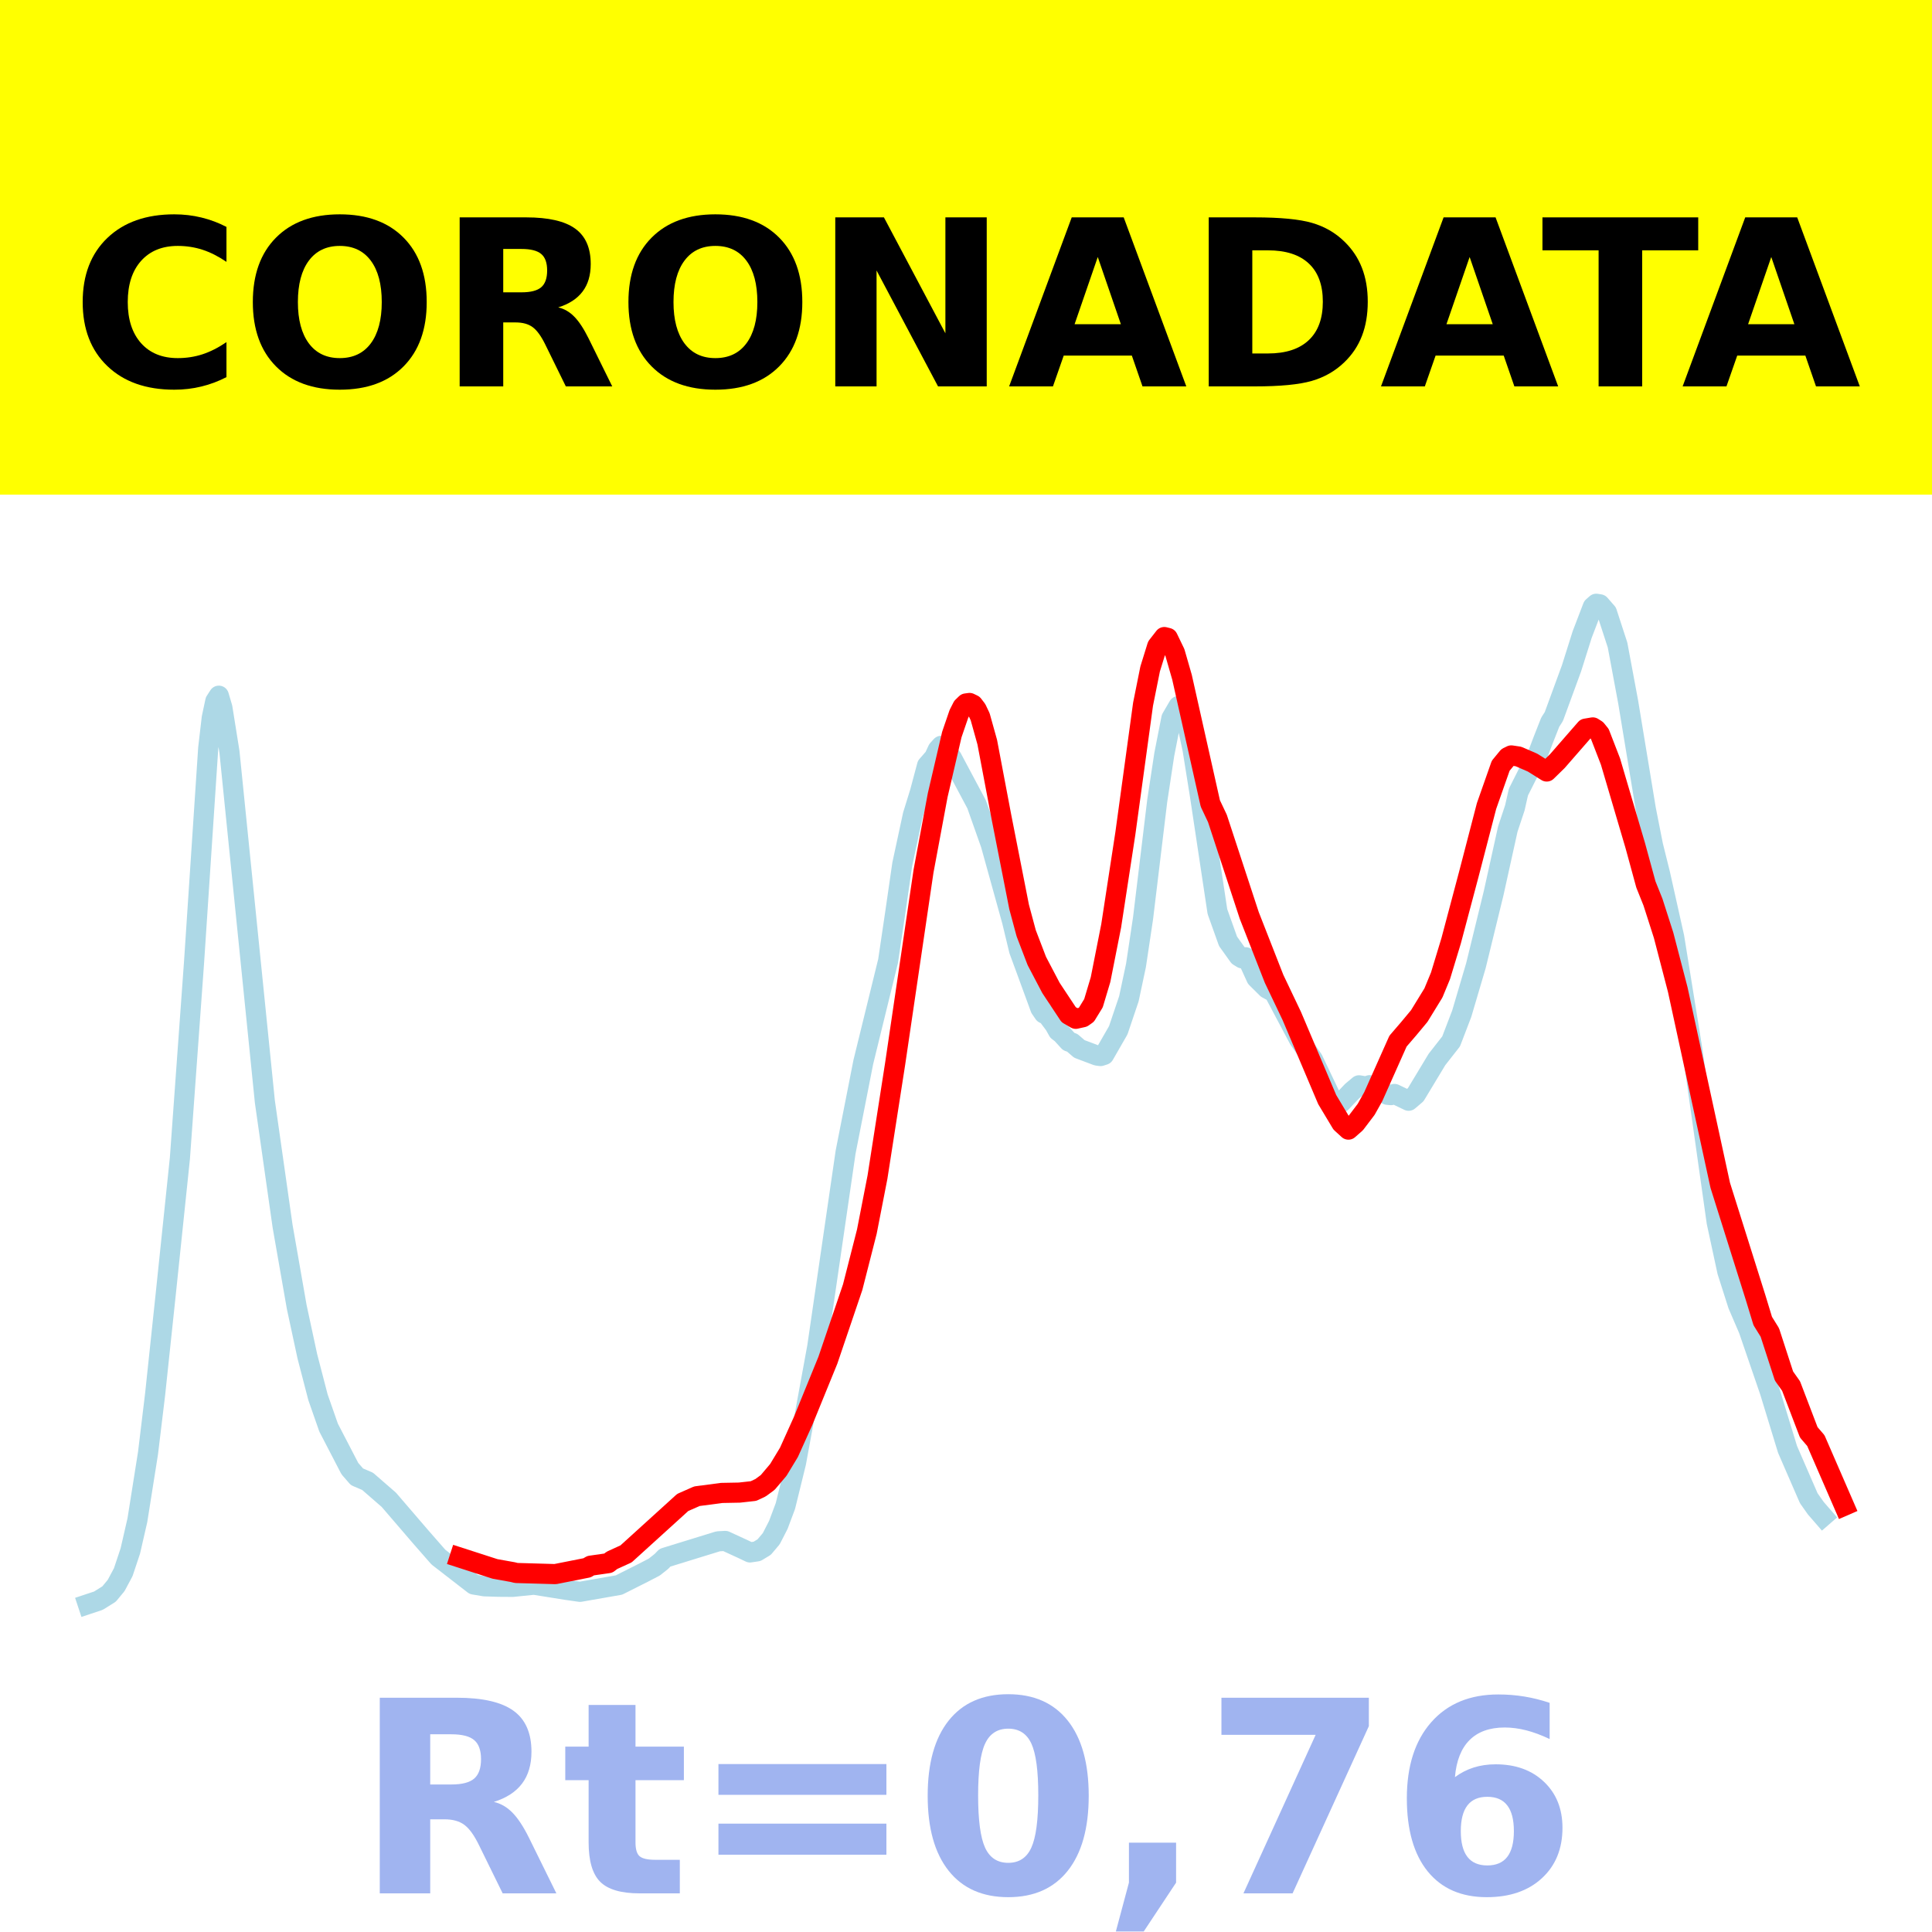
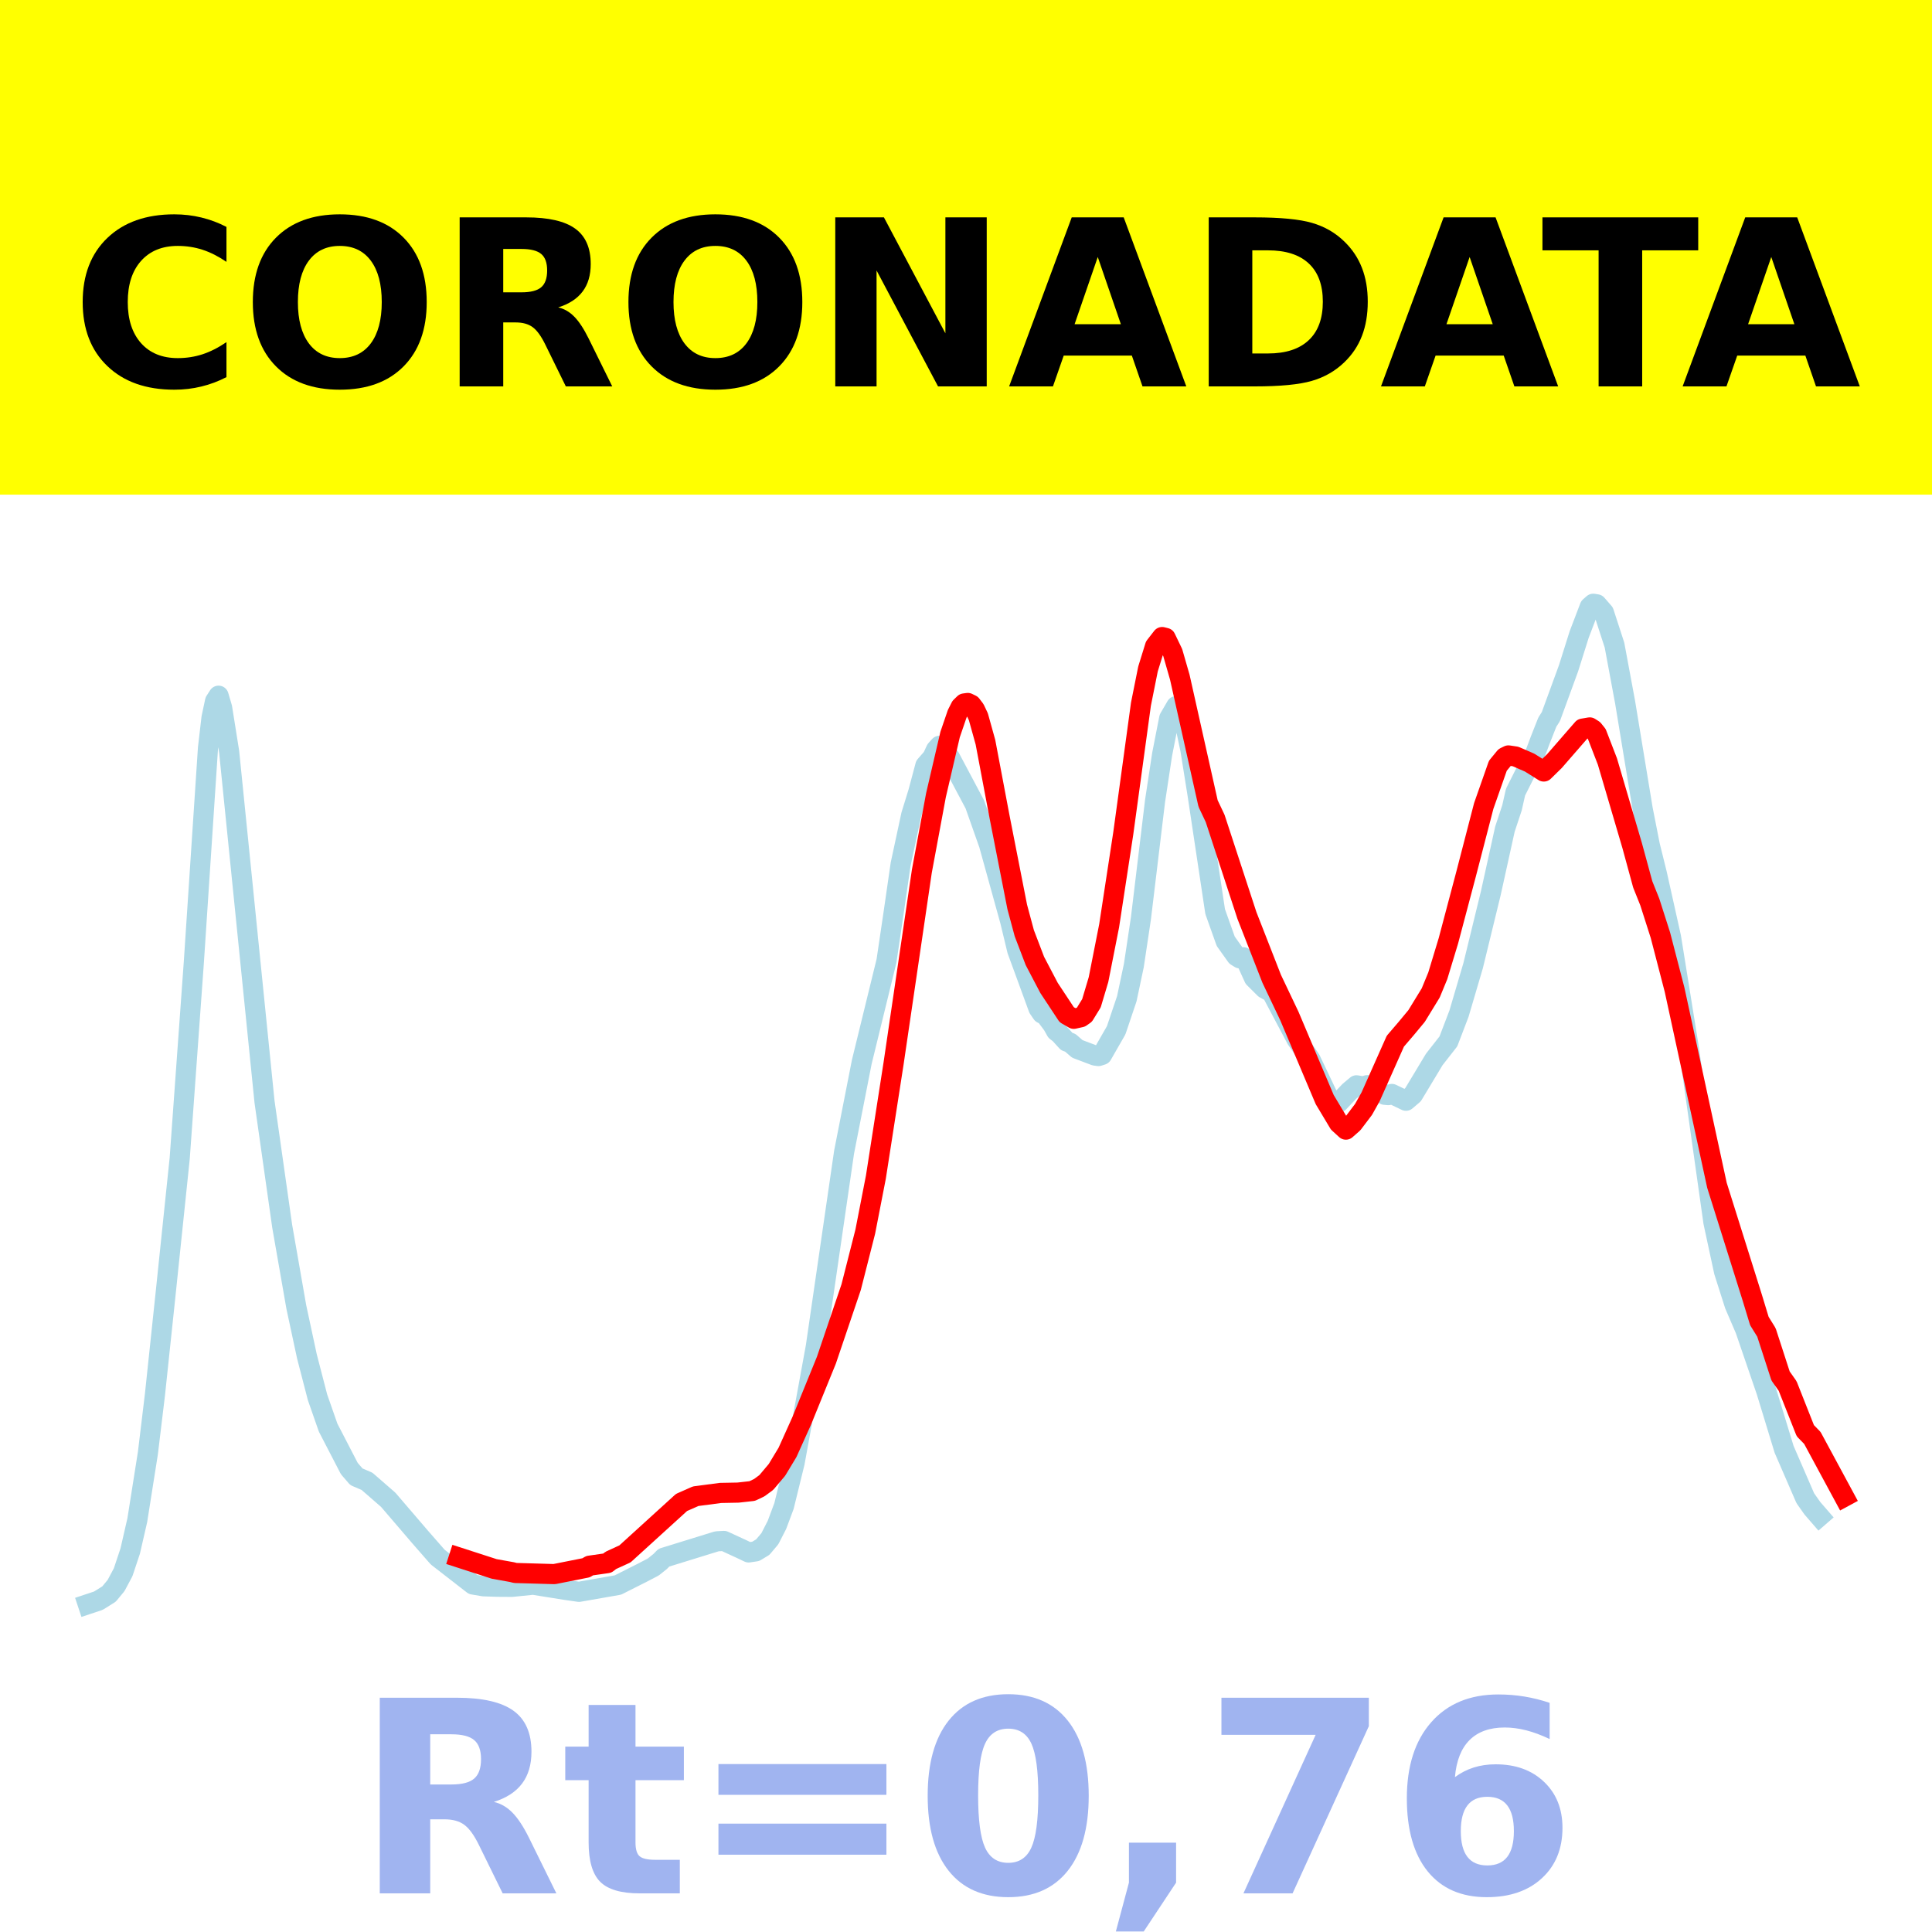
<svg xmlns="http://www.w3.org/2000/svg" xmlns:xlink="http://www.w3.org/1999/xlink" height="144pt" version="1.1" viewBox="0 0 144 144" width="144pt">
  <defs>
    <style type="text/css">*{stroke-linecap:butt;stroke-linejoin:round;}</style>
  </defs>
  <g id="figure_1">
    <g id="patch_1">
      <path d="M 0 144  L 144 144  L 144 0  L 0 0  z " style="fill:#ffffff;" />
    </g>
    <g id="axes_1">
      <g id="patch_2">
        <path d="M 0 144  L 144 144  L 144 0  L 0 0  z " style="fill:#ffffff;" />
      </g>
      <g id="line2d_1">
-         <path clip-path="url(#pd8982aa5a2)" d="M 6.545 119.568  L 7.337 119.305  L 8.129 118.81  L 8.657 118.172  L 9.185 117.184  L 9.713 115.602  L 10.24 113.306  L 11.032 108.307  L 11.56 103.938  L 12.352 96.463  L 13.408 86.337  L 14.463 71.726  L 15.519 55.765  L 15.783 53.502  L 16.047 52.263  L 16.311 51.854  L 16.575 52.749  L 17.103 56.048  L 19.742 82.112  L 21.062 91.389  L 22.117 97.419  L 22.909 101.097  L 23.701 104.146  L 24.493 106.409  L 26.076 109.46  L 26.604 110.07  L 27.396 110.409  L 28.979 111.784  L 31.355 114.549  L 32.674 116.056  L 35.314 118.101  L 36.106 118.234  L 37.161 118.268  L 38.217 118.275  L 39.801 118.114  L 42.176 118.494  L 43.232 118.645  L 46.135 118.138  L 47.982 117.208  L 48.774 116.796  L 49.302 116.374  L 49.566 116.102  L 53.525 114.881  L 54.053 114.851  L 55.372 115.458  L 55.9 115.709  L 56.428 115.63  L 56.956 115.311  L 57.484 114.687  L 58.012 113.658  L 58.54 112.248  L 59.331 109.028  L 60.915 100.373  L 63.026 85.875  L 64.346 79.16  L 66.194 71.622  L 66.721 68.068  L 67.249 64.421  L 68.041 60.744  L 68.569 59.037  L 69.097 57.059  L 69.625 56.455  L 69.889 55.884  L 70.152 55.59  L 70.416 55.754  L 70.944 56.485  L 72.792 59.953  L 73.848 62.939  L 75.431 68.647  L 75.959 70.838  L 76.487 72.271  L 77.543 75.155  L 77.806 75.539  L 78.07 75.673  L 78.598 76.376  L 78.862 76.848  L 79.126 77.051  L 79.654 77.63  L 79.918 77.721  L 80.446 78.179  L 81.765 78.677  L 82.029 78.711  L 82.293 78.626  L 83.349 76.789  L 84.141 74.441  L 84.669 71.958  L 85.196 68.444  L 86.252 59.694  L 86.78 56.223  L 87.308 53.533  L 87.836 52.628  L 88.1 52.842  L 88.364 53.388  L 88.891 55.881  L 89.419 59.18  L 90.739 67.942  L 91.531 70.16  L 92.323 71.268  L 92.587 71.431  L 92.85 71.349  L 93.114 71.737  L 93.642 72.895  L 94.434 73.681  L 94.962 73.968  L 96.809 77.451  L 97.865 78.975  L 99.185 81.746  L 99.713 82.2  L 99.977 82.169  L 100.768 81.336  L 101.296 80.893  L 101.824 80.982  L 102.088 80.884  L 102.616 81.04  L 103.408 81.599  L 103.672 81.624  L 103.935 81.537  L 104.991 82.043  L 105.519 81.593  L 107.103 78.967  L 108.158 77.62  L 108.95 75.553  L 110.006 71.975  L 111.326 66.575  L 112.381 61.801  L 112.909 60.209  L 113.173 59.04  L 114.229 56.946  L 114.493 56.555  L 115.021 55.159  L 115.548 53.822  L 115.812 53.413  L 117.132 49.811  L 117.924 47.3  L 118.716 45.23  L 118.979 45  L 119.243 45.043  L 119.771 45.648  L 120.563 48.08  L 121.355 52.327  L 122.674 60.325  L 123.202 63.002  L 123.73 65.126  L 124.786 69.853  L 126.106 78.039  L 127.953 91.104  L 128.745 94.776  L 129.537 97.256  L 130.328 99.095  L 131.912 103.71  L 133.232 108.026  L 134.815 111.669  L 135.343 112.416  L 135.871 113.024  L 135.871 113.024  " style="fill:none;stroke:#add8e6;stroke-linecap:square;stroke-width:1.5;" />
+         <path clip-path="url(#p45701e0049)" d="M 6.545 119.568  L 7.336 119.305  L 8.126 118.81  L 8.653 118.172  L 9.179 117.184  L 9.706 115.602  L 10.233 113.306  L 11.023 108.307  L 11.55 103.938  L 12.34 96.463  L 13.394 86.337  L 14.447 71.726  L 15.501 55.765  L 15.764 53.502  L 16.028 52.263  L 16.291 51.854  L 16.555 52.749  L 17.081 56.048  L 19.715 82.112  L 21.032 91.389  L 22.086 97.419  L 22.876 101.097  L 23.666 104.146  L 24.457 106.409  L 26.037 109.46  L 26.564 110.07  L 27.354 110.409  L 28.934 111.784  L 31.305 114.549  L 32.622 116.056  L 35.256 118.101  L 36.046 118.234  L 37.1 118.268  L 38.153 118.275  L 39.734 118.114  L 42.104 118.494  L 43.158 118.645  L 46.055 118.138  L 47.899 117.208  L 48.689 116.796  L 49.216 116.374  L 49.479 116.102  L 53.43 114.881  L 53.957 114.851  L 55.274 115.458  L 55.801 115.709  L 56.328 115.63  L 56.855 115.311  L 57.381 114.687  L 57.908 113.658  L 58.435 112.248  L 59.225 109.028  L 60.806 100.373  L 62.913 85.875  L 64.23 79.16  L 66.074 71.622  L 66.6 68.068  L 67.127 64.421  L 67.917 60.744  L 68.444 59.037  L 68.971 57.059  L 69.498 56.455  L 69.761 55.884  L 70.025 55.59  L 70.288 55.754  L 70.815 56.485  L 72.658 59.953  L 73.712 62.939  L 75.292 68.647  L 75.819 70.838  L 76.346 72.271  L 77.4 75.155  L 77.663 75.539  L 77.926 75.673  L 78.453 76.376  L 78.717 76.848  L 78.98 77.051  L 79.507 77.63  L 79.77 77.721  L 80.297 78.179  L 81.614 78.677  L 81.877 78.711  L 82.141 78.626  L 83.194 76.789  L 83.985 74.441  L 84.511 71.958  L 85.038 68.444  L 86.092 59.694  L 86.619 56.223  L 87.145 53.533  L 87.672 52.628  L 87.936 52.842  L 88.199 53.388  L 88.726 55.881  L 89.253 59.18  L 90.57 67.942  L 91.36 70.16  L 92.15 71.268  L 92.413 71.431  L 92.677 71.349  L 92.94 71.737  L 93.467 72.895  L 94.257 73.681  L 94.784 73.968  L 96.628 77.451  L 97.681 78.975  L 98.998 81.746  L 99.525 82.2  L 99.789 82.169  L 100.579 81.336  L 101.106 80.893  L 101.632 80.982  L 101.896 80.884  L 102.423 81.04  L 103.213 81.599  L 103.476 81.624  L 103.74 81.537  L 104.793 82.043  L 105.32 81.593  L 106.9 78.967  L 107.954 77.62  L 108.744 75.553  L 109.798 71.975  L 111.115 66.575  L 112.168 61.801  L 112.695 60.209  L 112.958 59.04  L 114.012 56.946  L 114.275 56.555  L 114.802 55.159  L 115.329 53.822  L 115.592 53.413  L 116.909 49.811  L 117.7 47.3  L 118.49 45.23  L 118.753 45  L 119.017 45.043  L 119.543 45.648  L 120.334 48.08  L 121.124 52.327  L 122.441 60.325  L 122.968 63.002  L 123.494 65.126  L 124.548 69.853  L 125.865 78.039  L 127.709 91.104  L 128.499 94.776  L 129.289 97.256  L 130.079 99.095  L 131.66 103.71  L 132.977 108.026  L 134.557 111.669  L 135.084 112.416  L 135.611 113.024  L 135.611 113.024  " style="fill:none;stroke:#add8e6;stroke-linecap:square;stroke-width:1.5;" />
      </g>
      <g id="line2d_2">
-         <path clip-path="url(#pd8982aa5a2)" d="M 34.258 116.087  L 36.897 116.939  L 38.217 117.175  L 38.481 117.241  L 41.384 117.324  L 43.76 116.853  L 44.023 116.696  L 45.343 116.507  L 45.607 116.3  L 46.663 115.818  L 50.886 111.985  L 51.941 111.519  L 53.789 111.275  L 55.109 111.25  L 56.164 111.133  L 56.692 110.883  L 57.22 110.494  L 58.012 109.558  L 58.804 108.249  L 59.859 105.91  L 61.707 101.379  L 63.554 95.935  L 64.61 91.796  L 65.402 87.736  L 66.721 79.275  L 68.833 64.941  L 69.889 59.274  L 70.944 54.748  L 71.472 53.207  L 71.736 52.688  L 72 52.432  L 72.264 52.395  L 72.528 52.522  L 72.792 52.866  L 73.056 53.423  L 73.584 55.317  L 74.639 60.887  L 75.959 67.597  L 76.487 69.559  L 77.279 71.626  L 78.334 73.636  L 79.654 75.63  L 80.182 75.936  L 80.71 75.818  L 80.974 75.632  L 81.501 74.774  L 82.029 73.011  L 82.821 69.005  L 83.877 62.121  L 85.196 52.49  L 85.724 49.861  L 86.252 48.16  L 86.78 47.482  L 87.044 47.548  L 87.572 48.643  L 88.1 50.476  L 90.211 59.887  L 90.739 61.001  L 93.114 68.237  L 94.962 72.954  L 96.282 75.725  L 98.921 81.955  L 99.977 83.715  L 100.504 84.196  L 101.032 83.731  L 101.824 82.687  L 102.352 81.745  L 104.199 77.601  L 104.991 76.68  L 105.783 75.729  L 106.839 74.008  L 107.367 72.731  L 108.158 70.126  L 109.478 65.158  L 110.798 60.075  L 111.853 57.075  L 112.381 56.433  L 112.645 56.305  L 113.173 56.384  L 114.229 56.842  L 115.284 57.504  L 116.076 56.73  L 118.188 54.307  L 118.716 54.217  L 118.979 54.383  L 119.243 54.711  L 120.035 56.756  L 121.883 63.022  L 122.674 65.92  L 123.202 67.236  L 123.994 69.707  L 125.05 73.761  L 128.217 88.346  L 130.856 96.727  L 131.384 98.461  L 131.912 99.311  L 132.968 102.56  L 133.496 103.306  L 134.815 106.76  L 135.343 107.373  L 137.455 112.233  L 137.455 112.233  " style="fill:none;stroke:#ff0000;stroke-linecap:square;stroke-width:1.5;" />
+         <path clip-path="url(#p45701e0049)" d="M 34.202 116.087  L 36.836 116.939  L 38.153 117.175  L 38.417 117.241  L 41.314 117.324  L 43.685 116.853  L 43.948 116.696  L 45.265 116.507  L 45.528 116.3  L 46.582 115.818  L 50.796 111.985  L 51.85 111.519  L 53.694 111.275  L 55.011 111.25  L 56.064 111.133  L 56.591 110.883  L 57.118 110.494  L 57.908 109.558  L 58.698 108.249  L 59.752 105.91  L 61.596 101.379  L 63.44 95.935  L 64.493 91.796  L 65.283 87.736  L 66.6 79.275  L 68.708 64.941  L 69.761 59.274  L 70.815 54.748  L 71.342 53.207  L 71.605 52.688  L 71.868 52.432  L 72.132 52.395  L 72.395 52.522  L 72.658 52.866  L 72.922 53.423  L 73.449 55.317  L 74.502 60.887  L 75.819 67.597  L 76.346 69.559  L 77.136 71.626  L 78.19 73.636  L 79.507 75.63  L 80.034 75.936  L 80.56 75.818  L 80.824 75.632  L 81.351 74.774  L 81.877 73.011  L 82.668 69.005  L 83.721 62.121  L 85.038 52.49  L 85.565 49.861  L 86.092 48.16  L 86.619 47.482  L 86.882 47.548  L 87.409 48.643  L 87.936 50.476  L 90.043 59.887  L 90.57 61.001  L 92.94 68.237  L 94.784 72.954  L 96.101 75.725  L 98.735 81.955  L 99.789 83.715  L 100.315 84.196  L 100.842 83.731  L 101.632 82.687  L 102.159 81.745  L 104.003 77.601  L 104.793 76.68  L 105.583 75.729  L 106.637 74.008  L 107.164 72.731  L 107.954 70.126  L 109.271 65.158  L 110.588 60.075  L 111.641 57.075  L 112.168 56.433  L 112.432 56.305  L 112.958 56.384  L 114.012 56.842  L 115.066 57.504  L 115.856 56.73  L 117.963 54.307  L 118.49 54.217  L 118.753 54.383  L 119.017 54.711  L 119.807 56.756  L 121.651 63.022  L 122.441 65.92  L 122.968 67.236  L 123.758 69.707  L 124.811 73.761  L 127.972 88.346  L 130.606 96.727  L 131.133 98.461  L 131.66 99.311  L 132.713 102.558  L 133.24 103.305  L 134.557 106.635  L 135.084 107.176  L 137.455 111.566  L 137.455 111.566  " style="fill:none;stroke:#ff0000;stroke-linecap:square;stroke-width:1.5;" />
      </g>
      <g id="patch_3">
        <path d="M 0 144  L 0 0  " style="fill:none;stroke:#ffffff;stroke-linecap:square;stroke-linejoin:miter;stroke-width:0.8;" />
      </g>
      <g id="patch_4">
        <path d="M 144 144  L 144 0  " style="fill:none;stroke:#ffffff;stroke-linecap:square;stroke-linejoin:miter;stroke-width:0.8;" />
      </g>
      <g id="patch_5">
        <path d="M 0 144  L 144 144  " style="fill:none;stroke:#ffffff;stroke-linecap:square;stroke-linejoin:miter;stroke-width:0.8;" />
      </g>
      <g id="patch_6">
        <path d="M 0 0  L 144 0  " style="fill:none;stroke:#ffffff;stroke-linecap:square;stroke-linejoin:miter;stroke-width:0.8;" />
      </g>
    </g>
    <g id="text_1">
      <g id="patch_7">
        <path d="M -64.848 36.368  L 208.848 36.368  L 208.848 -7.654  L -64.848 -7.654  z " style="fill:#ffff00;stroke:#ffff00;stroke-linejoin:miter;" />
      </g>
      <g transform="translate(72 9.45018)scale(0.1728 -0.1728)" />
      <g transform="translate(-60.87375 28.8)scale(0.1728 -0.1728)">
        <defs>
          <path id="DejaVuSans-Bold-32" />
          <path d="M 67 4  Q 61.812 1.312 56.203 -0.047  Q 50.594 -1.422 44.484 -1.422  Q 26.266 -1.422 15.625 8.766  Q 4.984 18.953 4.984 36.375  Q 4.984 53.859 15.625 64.031  Q 26.266 74.219 44.484 74.219  Q 50.594 74.219 56.203 72.844  Q 61.812 71.484 67 68.797  L 67 53.719  Q 61.766 57.281 56.688 58.938  Q 51.609 60.594 46 60.594  Q 35.938 60.594 30.172 54.141  Q 24.422 47.703 24.422 36.375  Q 24.422 25.094 30.172 18.641  Q 35.938 12.203 46 12.203  Q 51.609 12.203 56.688 13.859  Q 61.766 15.531 67 19.094  z " id="DejaVuSans-Bold-67" />
          <path d="M 42.484 60.594  Q 33.891 60.594 29.156 54.25  Q 24.422 47.906 24.422 36.375  Q 24.422 24.906 29.156 18.547  Q 33.891 12.203 42.484 12.203  Q 51.125 12.203 55.859 18.547  Q 60.594 24.906 60.594 36.375  Q 60.594 47.906 55.859 54.25  Q 51.125 60.594 42.484 60.594  z M 42.484 74.219  Q 60.062 74.219 70.016 64.156  Q 79.984 54.109 79.984 36.375  Q 79.984 18.703 70.016 8.641  Q 60.062 -1.422 42.484 -1.422  Q 24.953 -1.422 14.969 8.641  Q 4.984 18.703 4.984 36.375  Q 4.984 54.109 14.969 64.156  Q 24.953 74.219 42.484 74.219  z " id="DejaVuSans-Bold-79" />
          <path d="M 35.891 40.578  Q 41.797 40.578 44.359 42.766  Q 46.922 44.969 46.922 50  Q 46.922 54.984 44.359 57.125  Q 41.797 59.281 35.891 59.281  L 27.984 59.281  L 27.984 40.578  z M 27.984 27.594  L 27.984 0  L 9.188 0  L 9.188 72.906  L 37.891 72.906  Q 52.297 72.906 59 68.062  Q 65.719 63.234 65.719 52.781  Q 65.719 45.562 62.219 40.922  Q 58.734 36.281 51.703 34.078  Q 55.562 33.203 58.609 30.094  Q 61.672 27 64.797 20.703  L 75 0  L 54.984 0  L 46.094 18.109  Q 43.406 23.578 40.641 25.578  Q 37.891 27.594 33.297 27.594  z " id="DejaVuSans-Bold-82" />
          <path d="M 9.188 72.906  L 30.172 72.906  L 56.688 22.906  L 56.688 72.906  L 74.516 72.906  L 74.516 0  L 53.516 0  L 27 50  L 27 0  L 9.188 0  z " id="DejaVuSans-Bold-78" />
          <path d="M 53.422 13.281  L 24.031 13.281  L 19.391 0  L 0.484 0  L 27.484 72.906  L 49.906 72.906  L 76.906 0  L 58.016 0  z M 28.719 26.812  L 48.688 26.812  L 38.719 55.812  z " id="DejaVuSans-Bold-65" />
          <path d="M 27.984 58.688  L 27.984 14.203  L 34.719 14.203  Q 46.234 14.203 52.312 19.922  Q 58.406 25.641 58.406 36.531  Q 58.406 47.359 52.344 53.016  Q 46.297 58.688 34.719 58.688  z M 9.188 72.906  L 29 72.906  Q 45.609 72.906 53.734 70.531  Q 61.859 68.172 67.672 62.5  Q 72.797 57.562 75.281 51.109  Q 77.781 44.672 77.781 36.531  Q 77.781 28.266 75.281 21.797  Q 72.797 15.328 67.672 10.406  Q 61.812 4.734 53.609 2.359  Q 45.406 0 29 0  L 9.188 0  z " id="DejaVuSans-Bold-68" />
          <path d="M 0.484 72.906  L 67.672 72.906  L 67.672 58.688  L 43.5 58.688  L 43.5 0  L 24.703 0  L 24.703 58.688  L 0.484 58.688  z " id="DejaVuSans-Bold-84" />
        </defs>
        <use xlink:href="#DejaVuSans-Bold-32" />
        <use x="34.814" xlink:href="#DejaVuSans-Bold-32" />
        <use x="69.629" xlink:href="#DejaVuSans-Bold-32" />
        <use x="104.443" xlink:href="#DejaVuSans-Bold-32" />
        <use x="139.258" xlink:href="#DejaVuSans-Bold-32" />
        <use x="174.072" xlink:href="#DejaVuSans-Bold-32" />
        <use x="208.887" xlink:href="#DejaVuSans-Bold-32" />
        <use x="243.701" xlink:href="#DejaVuSans-Bold-32" />
        <use x="278.516" xlink:href="#DejaVuSans-Bold-32" />
        <use x="313.33" xlink:href="#DejaVuSans-Bold-32" />
        <use x="348.145" xlink:href="#DejaVuSans-Bold-32" />
        <use x="382.959" xlink:href="#DejaVuSans-Bold-67" />
        <use x="456.348" xlink:href="#DejaVuSans-Bold-79" />
        <use x="541.357" xlink:href="#DejaVuSans-Bold-82" />
        <use x="618.359" xlink:href="#DejaVuSans-Bold-79" />
        <use x="703.369" xlink:href="#DejaVuSans-Bold-78" />
        <use x="787.061" xlink:href="#DejaVuSans-Bold-65" />
        <use x="864.453" xlink:href="#DejaVuSans-Bold-68" />
        <use x="947.461" xlink:href="#DejaVuSans-Bold-65" />
        <use x="1017.104" xlink:href="#DejaVuSans-Bold-84" />
        <use x="1077.566" xlink:href="#DejaVuSans-Bold-65" />
        <use x="1154.959" xlink:href="#DejaVuSans-Bold-32" />
        <use x="1189.773" xlink:href="#DejaVuSans-Bold-32" />
        <use x="1224.588" xlink:href="#DejaVuSans-Bold-32" />
        <use x="1259.402" xlink:href="#DejaVuSans-Bold-32" />
        <use x="1294.217" xlink:href="#DejaVuSans-Bold-32" />
        <use x="1329.031" xlink:href="#DejaVuSans-Bold-32" />
        <use x="1363.846" xlink:href="#DejaVuSans-Bold-32" />
        <use x="1398.66" xlink:href="#DejaVuSans-Bold-32" />
        <use x="1433.475" xlink:href="#DejaVuSans-Bold-32" />
        <use x="1468.289" xlink:href="#DejaVuSans-Bold-32" />
        <use x="1503.104" xlink:href="#DejaVuSans-Bold-32" />
      </g>
    </g>
    <g id="text_2">
      <g style="fill:#4169e1;opacity:0.5;" transform="translate(26.46875 141.12)scale(0.2 -0.2)">
        <defs>
          <path d="M 27.484 70.219  L 27.484 54.688  L 45.516 54.688  L 45.516 42.188  L 27.484 42.188  L 27.484 19  Q 27.484 15.188 29 13.844  Q 30.516 12.5 35.016 12.5  L 44 12.5  L 44 0  L 29 0  Q 18.656 0 14.328 4.312  Q 10.016 8.641 10.016 19  L 10.016 42.188  L 1.312 42.188  L 1.312 54.688  L 10.016 54.688  L 10.016 70.219  z " id="DejaVuSans-Bold-116" />
          <path d="M 10.594 48.188  L 73.188 48.188  L 73.188 36.719  L 10.594 36.719  z M 10.594 25.984  L 73.188 25.984  L 73.188 14.406  L 10.594 14.406  z " id="DejaVuSans-Bold-61" />
          <path d="M 46 36.531  Q 46 50.203 43.438 55.781  Q 40.875 61.375 34.812 61.375  Q 28.766 61.375 26.172 55.781  Q 23.578 50.203 23.578 36.531  Q 23.578 22.703 26.172 17.031  Q 28.766 11.375 34.812 11.375  Q 40.828 11.375 43.406 17.031  Q 46 22.703 46 36.531  z M 64.797 36.375  Q 64.797 18.266 56.984 8.422  Q 49.172 -1.422 34.812 -1.422  Q 20.406 -1.422 12.594 8.422  Q 4.781 18.266 4.781 36.375  Q 4.781 54.547 12.594 64.375  Q 20.406 74.219 34.812 74.219  Q 49.172 74.219 56.984 64.375  Q 64.797 54.547 64.797 36.375  z " id="DejaVuSans-Bold-48" />
          <path d="M 10.203 18.891  L 27.781 18.891  L 27.781 4  L 15.719 -14.203  L 5.328 -14.203  L 10.203 4  z " id="DejaVuSans-Bold-44" />
          <path d="M 6.688 72.906  L 61.625 72.906  L 61.625 62.312  L 33.203 0  L 14.891 0  L 41.797 59.078  L 6.688 59.078  z " id="DejaVuSans-Bold-55" />
          <path d="M 36.188 35.984  Q 31.25 35.984 28.781 32.781  Q 26.312 29.594 26.312 23.188  Q 26.312 16.797 28.781 13.594  Q 31.25 10.406 36.188 10.406  Q 41.156 10.406 43.625 13.594  Q 46.094 16.797 46.094 23.188  Q 46.094 29.594 43.625 32.781  Q 41.156 35.984 36.188 35.984  z M 59.422 71  L 59.422 57.516  Q 54.781 59.719 50.672 60.766  Q 46.578 61.812 42.672 61.812  Q 34.281 61.812 29.594 57.141  Q 24.906 52.484 24.125 43.312  Q 27.344 45.703 31.094 46.891  Q 34.859 48.094 39.312 48.094  Q 50.484 48.094 57.344 41.547  Q 64.203 35.016 64.203 24.422  Q 64.203 12.703 56.531 5.641  Q 48.875 -1.422 35.984 -1.422  Q 21.781 -1.422 13.984 8.172  Q 6.203 17.781 6.203 35.406  Q 6.203 53.469 15.312 63.797  Q 24.422 74.125 40.281 74.125  Q 45.312 74.125 50.047 73.344  Q 54.781 72.562 59.422 71  z " id="DejaVuSans-Bold-54" />
        </defs>
        <use xlink:href="#DejaVuSans-Bold-82" />
        <use x="77.002" xlink:href="#DejaVuSans-Bold-116" />
        <use x="124.805" xlink:href="#DejaVuSans-Bold-61" />
        <use x="208.594" xlink:href="#DejaVuSans-Bold-48" />
        <use x="278.174" xlink:href="#DejaVuSans-Bold-44" />
        <use x="316.162" xlink:href="#DejaVuSans-Bold-55" />
        <use x="385.742" xlink:href="#DejaVuSans-Bold-54" />
      </g>
    </g>
  </g>
  <defs>
-     <clipPath id="pd8982aa5a2">
+     <clipPath id="p45701e0049">
      <rect height="144" width="144" x="0" y="0" />
    </clipPath>
  </defs>
</svg>
